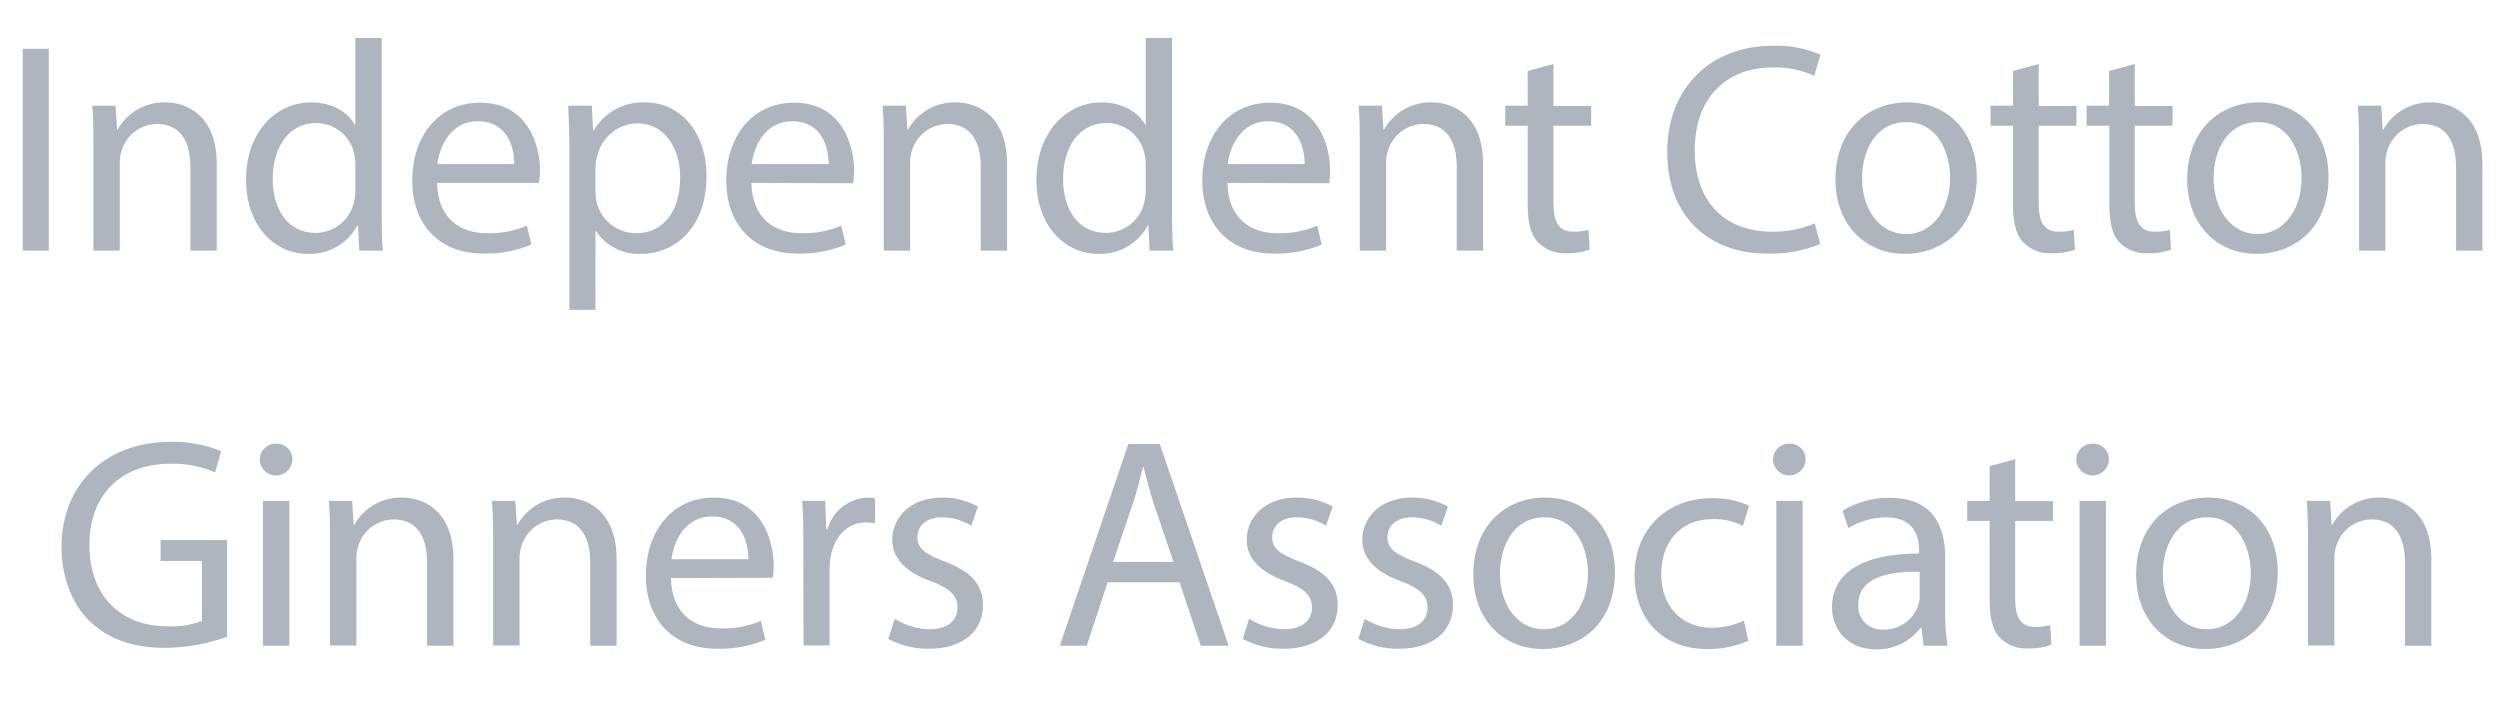
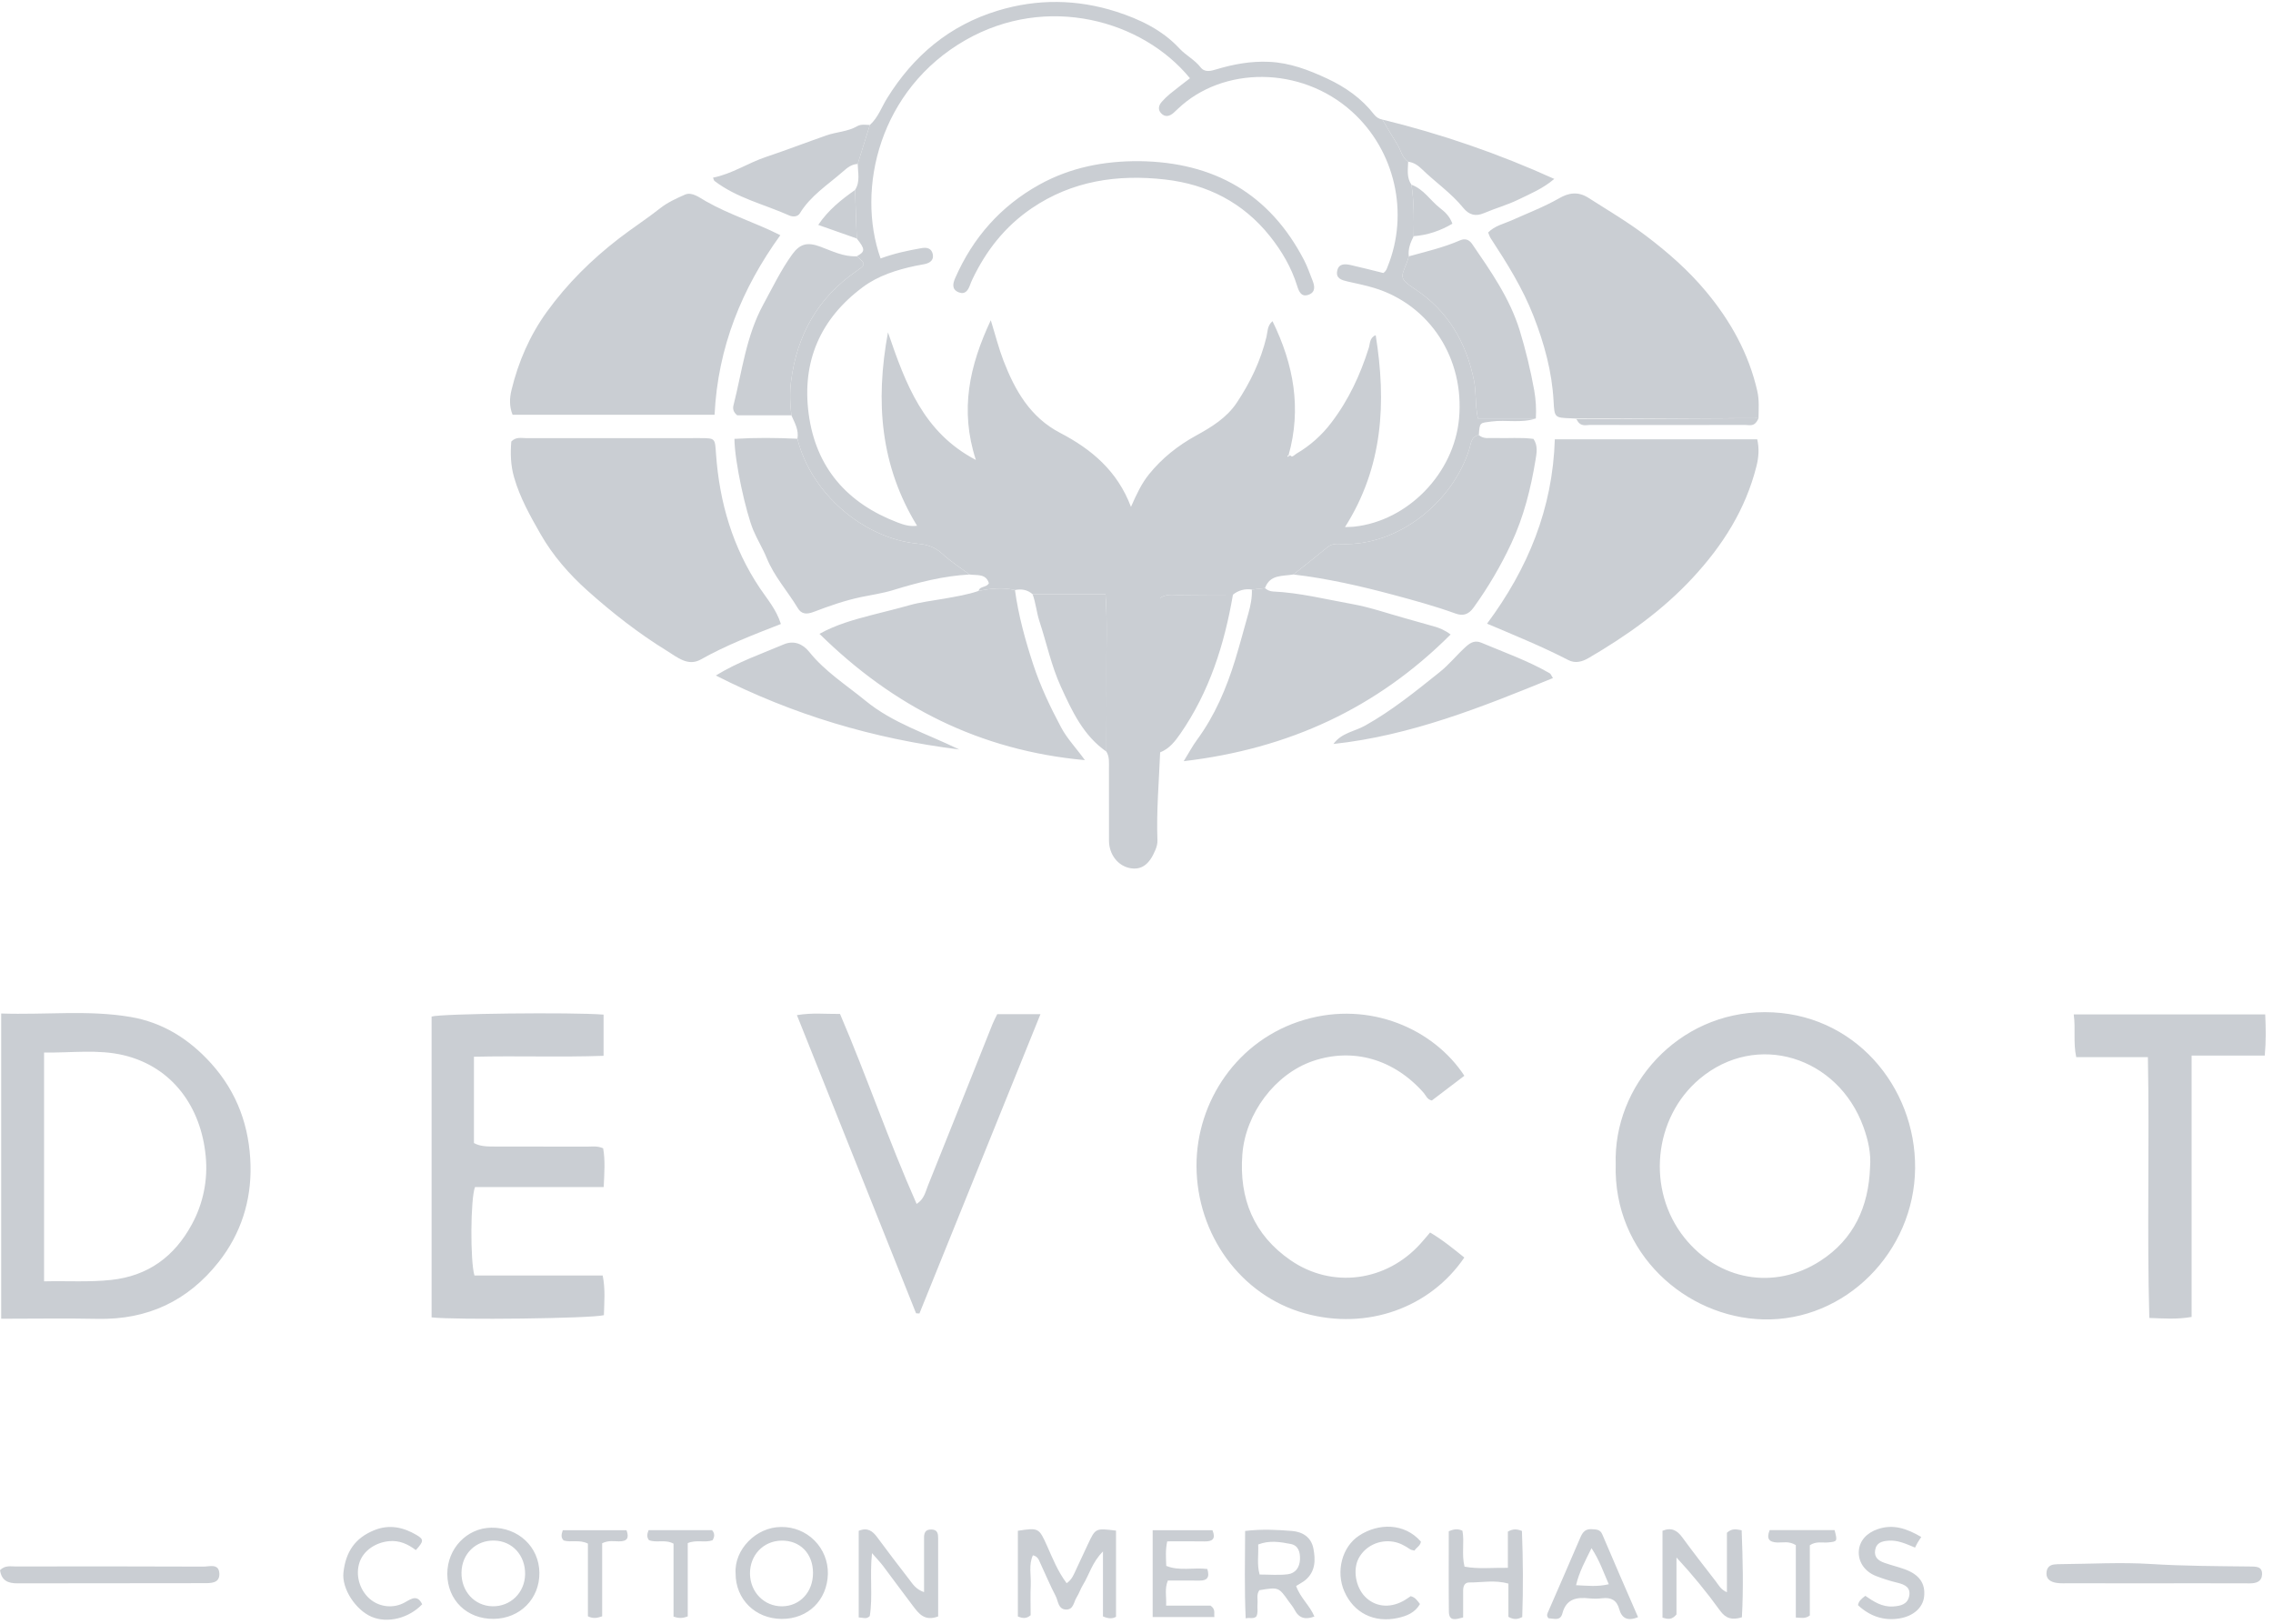
- <svg xmlns="http://www.w3.org/2000/svg" id="5b89969f-a4b6-4032-8456-c17b6b17ff18" data-name="Layer 1" viewBox="0 0 417.54 120.35">
-   <defs>
-     <style />
-   </defs>
-   <path class="50eddc32-11f8-4732-87a7-a5ddf78c550a" fill="#aeb5be" d="M8.15 8.15v33.7H3.8V8.15zM15.6 24.2c0-2.5 0-4.55-.2-6.55h3.9l.25 4h.1a8.9 8.9 0 0 1 8-4.55c3.35 0 8.55 2 8.55 10.3v14.45h-4.4v-14c0-3.9-1.45-7.15-5.6-7.15a6.25 6.25 0 0 0-5.9 4.5 6.33 6.33 0 0 0-.3 2.1v14.55h-4.4zM63.75 6.35V35.6c0 2.15 0 4.6.2 6.25H60l-.2-4.2h-.1a9 9 0 0 1-8.25 4.75c-5.85 0-10.35-4.95-10.35-12.3-.05-8 4.95-13 10.85-13 3.7 0 6.2 1.75 7.3 3.7h.1V6.35zm-4.4 21.15a7.77 7.77 0 0 0-.2-1.85 6.47 6.47 0 0 0-6.35-5.1c-4.55 0-7.25 4-7.25 9.35 0 4.9 2.4 9 7.15 9a6.61 6.61 0 0 0 6.45-5.25 7.64 7.64 0 0 0 .2-1.9zM73 30.55c.1 5.95 3.9 8.4 8.3 8.4A15.91 15.91 0 0 0 88 37.7l.75 3.15a19.6 19.6 0 0 1-8 1.5c-7.45 0-11.9-4.9-11.9-12.2s4.3-13 11.35-13c7.9 0 10 7 10 11.4a16.6 16.6 0 0 1-.2 2zm12.9-3.15c0-2.8-1.15-7.15-6.1-7.15-4.45 0-6.4 4.1-6.75 7.15zm9.2-1.85c0-3.1-.1-5.6-.2-7.9h3.95l.2 4.15h.1a9.51 9.51 0 0 1 8.6-4.7c5.85 0 10.25 4.95 10.25 12.3 0 8.7-5.3 13-11 13a8.49 8.49 0 0 1-7.45-3.8h-.1v13.15H95.1zM99.45 32a9.91 9.91 0 0 0 .2 1.8 6.79 6.79 0 0 0 6.6 5.15c4.65 0 7.35-3.8 7.35-9.35 0-4.85-2.55-9-7.2-9a7 7 0 0 0-6.65 5.45 7.14 7.14 0 0 0-.3 1.8zm26.05-1.45c.1 5.95 3.9 8.4 8.3 8.4a15.91 15.91 0 0 0 6.7-1.25l.75 3.15a19.6 19.6 0 0 1-8.05 1.5c-7.45 0-11.9-4.9-11.9-12.2s4.3-13 11.35-13c7.9 0 10 7 10 11.4a16.6 16.6 0 0 1-.15 2.05zm12.9-3.15c0-2.8-1.15-7.15-6.1-7.15-4.45 0-6.4 4.1-6.75 7.15zm9.2-3.2c0-2.5 0-4.55-.2-6.55h3.9l.25 4h.1a8.9 8.9 0 0 1 8-4.55c3.35 0 8.55 2 8.55 10.3v14.45h-4.4v-14c0-3.9-1.45-7.15-5.6-7.15a6.25 6.25 0 0 0-5.9 4.5 6.33 6.33 0 0 0-.3 2.05v14.6h-4.4zm48.15-17.85V35.6c0 2.15.05 4.6.2 6.25H192l-.2-4.2h-.1a9 9 0 0 1-8.25 4.75c-5.85 0-10.35-4.95-10.35-12.3 0-8 5-13 10.85-13 3.7 0 6.2 1.75 7.3 3.7h.1V6.35zm-4.4 21.15a7.77 7.77 0 0 0-.2-1.85 6.47 6.47 0 0 0-6.35-5.1c-4.55 0-7.25 4-7.25 9.35 0 4.9 2.4 9 7.15 9a6.61 6.61 0 0 0 6.45-5.25 7.64 7.64 0 0 0 .2-1.9zM205 30.55c.1 5.95 3.9 8.4 8.3 8.4a15.91 15.91 0 0 0 6.7-1.25l.75 3.15a19.6 19.6 0 0 1-8.05 1.5c-7.45 0-11.9-4.9-11.9-12.2s4.3-13 11.35-13c7.9 0 10 7 10 11.4a16.6 16.6 0 0 1-.15 2.05zm12.9-3.15c0-2.8-1.15-7.15-6.1-7.15-4.45 0-6.4 4.1-6.75 7.15zm9.2-3.2c0-2.5 0-4.55-.2-6.55h3.9l.25 4h.1a8.9 8.9 0 0 1 8-4.55c3.35 0 8.55 2 8.55 10.3v14.45h-4.4v-14c0-3.9-1.45-7.15-5.6-7.15a6.25 6.25 0 0 0-5.9 4.5 6.33 6.33 0 0 0-.3 2.05v14.6h-4.4zm32.35-13.5v7h6.3V21h-6.3v13c0 3 .85 4.7 3.3 4.7a9.79 9.79 0 0 0 2.55-.3l.2 3.3a10.77 10.77 0 0 1-3.9.6 6.1 6.1 0 0 1-4.75-1.85c-1.25-1.3-1.7-3.45-1.7-6.3V21h-3.75v-3.35h3.75v-5.8zM304 40.75a21.59 21.59 0 0 1-8.9 1.6c-9.5 0-16.65-6-16.65-17 0-10.55 7.15-17.7 17.6-17.7a18.06 18.06 0 0 1 8 1.5l-1.05 3.5a15.84 15.84 0 0 0-6.8-1.4c-7.9 0-13.15 5.05-13.15 13.9 0 8.25 4.75 13.55 12.95 13.55a17.41 17.41 0 0 0 7.1-1.4zm26.15-11.2c0 9-6.2 12.85-12 12.85-6.55 0-11.6-4.8-11.6-12.45 0-8.1 5.3-12.85 12-12.85 6.9 0 11.6 5.05 11.6 12.45zM311 29.8c0 5.3 3.05 9.3 7.35 9.3s7.35-4 7.35-9.4c0-4.1-2-9.3-7.25-9.3S311 25.2 311 29.8zm29.5-19.1v7h6.3V21h-6.3v13c0 3 .85 4.7 3.3 4.7a9.79 9.79 0 0 0 2.55-.3l.2 3.3a10.77 10.77 0 0 1-3.9.6 6.1 6.1 0 0 1-4.75-1.85c-1.25-1.3-1.7-3.45-1.7-6.3V21h-3.75v-3.35h3.75v-5.8zm16.04 0v7h6.31V21h-6.31v13c0 3 .86 4.7 3.31 4.7a9.79 9.79 0 0 0 2.55-.3l.2 3.3a10.77 10.77 0 0 1-3.9.6 6.1 6.1 0 0 1-4.7-1.8c-1.25-1.3-1.7-3.45-1.7-6.3V21h-3.8v-3.35h3.75v-5.8zm32.36 18.85c0 9-6.2 12.85-12 12.85-6.56 0-11.6-4.8-11.6-12.45 0-8.1 5.29-12.85 12-12.85 6.9 0 11.6 5.05 11.6 12.45zm-19.2.25c0 5.3 3.05 9.3 7.35 9.3s7.35-4 7.35-9.4c0-4.1-2-9.3-7.25-9.3s-7.45 4.8-7.45 9.4zm24.3-5.6c0-2.5-.05-4.55-.2-6.55h3.9l.25 4h.1a8.9 8.9 0 0 1 8-4.55c3.35 0 8.55 2 8.55 10.3v14.45h-4.4v-14c0-3.9-1.45-7.15-5.6-7.15a6.25 6.25 0 0 0-5.9 4.5 6.33 6.33 0 0 0-.3 2.05v14.6H394zM37.93 106.35a31.4 31.4 0 0 1-10.35 1.85c-5.1 0-9.3-1.3-12.61-4.45-2.89-2.8-4.7-7.3-4.7-12.55.06-10 7-17.4 18.26-17.4a20.83 20.83 0 0 1 8.4 1.55l-1 3.55a17.47 17.47 0 0 0-7.45-1.45c-8.2 0-13.55 5.1-13.55 13.55s5.15 13.6 13 13.6a14.19 14.19 0 0 0 5.8-.9v-10h-6.9v-3.5h11.1zm10.9-29.5a2.73 2.73 0 0 1-5.45 0 2.67 2.67 0 0 1 2.74-2.75 2.62 2.62 0 0 1 2.71 2.75zm-4.91 31v-24.2h4.41v24.2zm11.2-17.65c0-2.5 0-4.55-.2-6.55h3.9l.25 4h.1a8.9 8.9 0 0 1 8-4.55c3.35 0 8.56 2 8.56 10.3v14.45h-4.4V93.9c0-3.9-1.45-7.15-5.61-7.15a6.25 6.25 0 0 0-5.9 4.5 6.33 6.33 0 0 0-.3 2v14.55h-4.4zm27.25 0c0-2.5-.05-4.55-.2-6.55h3.9l.25 4h.1a8.9 8.9 0 0 1 8-4.55c3.35 0 8.56 2 8.56 10.3v14.45h-4.4V93.9c0-3.9-1.46-7.15-5.61-7.15a6.25 6.25 0 0 0-5.9 4.5 6.33 6.33 0 0 0-.3 2v14.55h-4.4zm29.7 6.35c.1 6 3.9 8.4 8.3 8.4a16 16 0 0 0 6.71-1.25l.75 3.15a19.7 19.7 0 0 1-8.06 1.5c-7.45 0-11.9-4.9-11.9-12.2s4.3-13.05 11.35-13.05c7.9 0 10 7 10 11.4a19.43 19.43 0 0 1-.14 2zM125 93.4c0-2.8-1.14-7.15-6.1-7.15-4.45 0-6.4 4.1-6.75 7.15zm9.17-2.2c0-2.85 0-5.3-.2-7.55h3.85l.18 4.75h.2a7.26 7.26 0 0 1 6.7-5.3 4.76 4.76 0 0 1 1.25.15v4.15a6.61 6.61 0 0 0-1.5-.15c-3.1 0-5.3 2.35-5.9 5.65a12.38 12.38 0 0 0-.2 2v12.9h-4.35zm15.25 12.15a11.53 11.53 0 0 0 5.8 1.75c3.2 0 4.7-1.6 4.7-3.6s-1.25-3.25-4.5-4.45c-4.35-1.55-6.4-4-6.4-6.85 0-3.9 3.15-7.1 8.35-7.1a12.08 12.08 0 0 1 5.95 1.5l-1.1 3.2a9.42 9.42 0 0 0-4.95-1.4c-2.6 0-4.05 1.5-4.05 3.3 0 2 1.45 2.9 4.6 4.1 4.2 1.6 6.35 3.7 6.35 7.3 0 4.25-3.3 7.25-9 7.25a13.8 13.8 0 0 1-6.8-1.65zm35.58-6.1l-3.5 10.6H177l11.45-33.7h5.25l11.5 33.7h-4.65L197 97.25zm11-3.4l-3.3-9.7C192 82 191.52 80 191 78h-.1c-.5 2-1 4-1.7 6.1l-3.3 9.75zm12.62 9.5a11.53 11.53 0 0 0 5.8 1.75c3.2 0 4.7-1.6 4.7-3.6s-1.25-3.25-4.5-4.45c-4.35-1.55-6.4-4-6.4-6.85 0-3.9 3.15-7.1 8.35-7.1a12.08 12.08 0 0 1 6 1.5l-1.1 3.2a9.42 9.42 0 0 0-4.95-1.4c-2.6 0-4.05 1.5-4.05 3.3 0 2 1.45 2.9 4.6 4.1 4.2 1.6 6.35 3.7 6.35 7.3 0 4.25-3.3 7.25-9.05 7.25a13.8 13.8 0 0 1-6.8-1.65zm19.3 0a11.53 11.53 0 0 0 5.8 1.75c3.2 0 4.7-1.6 4.7-3.6s-1.25-3.25-4.5-4.45c-4.35-1.55-6.4-4-6.4-6.85 0-3.9 3.15-7.1 8.35-7.1a12.08 12.08 0 0 1 5.95 1.5l-1.1 3.2a9.42 9.42 0 0 0-4.95-1.4c-2.6 0-4.05 1.5-4.05 3.3 0 2 1.45 2.9 4.6 4.1 4.2 1.6 6.35 3.7 6.35 7.3 0 4.25-3.3 7.25-9 7.25a13.8 13.8 0 0 1-6.8-1.65zm41.8-7.8c0 9-6.2 12.85-12.05 12.85-6.55 0-11.6-4.8-11.6-12.45 0-8.1 5.3-12.85 12-12.85 6.93 0 11.65 5.05 11.65 12.45zm-19.2.25c0 5.3 3 9.3 7.35 9.3s7.35-3.95 7.35-9.4c0-4.1-2.05-9.3-7.25-9.3s-7.45 4.8-7.45 9.4zM292 107a16.21 16.21 0 0 1-6.95 1.4c-7.3 0-12.05-4.95-12.05-12.35s5.1-12.85 13-12.85a14.71 14.71 0 0 1 6.1 1.25l-1 3.4a10.2 10.2 0 0 0-5.1-1.15c-5.55 0-8.55 4.1-8.55 9.15 0 5.6 3.6 9 8.4 9a12.5 12.5 0 0 0 5.4-1.2zm9.57-30.15a2.73 2.73 0 0 1-5.45 0 2.68 2.68 0 0 1 2.75-2.75 2.61 2.61 0 0 1 2.7 2.75zm-4.9 31v-24.2h4.4v24.2zm24.6 0l-.35-3h-.15a9 9 0 0 1-7.4 3.6c-4.9 0-7.4-3.45-7.4-7 0-5.85 5.2-9 14.55-9V92c0-2-.55-5.6-5.5-5.6a12.06 12.06 0 0 0-6.3 1.8l-1-2.9a15 15 0 0 1 7.95-2.15c7.4 0 9.2 5.05 9.2 9.9v9a34.07 34.07 0 0 0 .4 5.8zm-.65-12.35c-4.8-.1-10.25.75-10.25 5.45a3.89 3.89 0 0 0 4.15 4.2 6 6 0 0 0 5.85-4.05 4.59 4.59 0 0 0 .25-1.4zm15.95-18.8v7h6.3V87h-6.3v13c0 3 .85 4.7 3.3 4.7a9.79 9.79 0 0 0 2.55-.3l.2 3.3a10.77 10.77 0 0 1-3.9.6 6.1 6.1 0 0 1-4.72-1.8c-1.25-1.3-1.7-3.45-1.7-6.3V87h-3.75v-3.35h3.75v-5.8zm15.65.15a2.73 2.73 0 0 1-5.45 0 2.68 2.68 0 0 1 2.75-2.75 2.61 2.61 0 0 1 2.7 2.75zm-4.9 31v-24.2h4.4v24.2zm33.1-12.3c0 9-6.2 12.85-12.05 12.85-6.55 0-11.6-4.8-11.6-12.45 0-8.1 5.3-12.85 12-12.85 6.95 0 11.65 5.05 11.65 12.45zm-19.2.25c0 5.3 3 9.3 7.35 9.3s7.35-3.95 7.35-9.4c0-4.1-2.05-9.3-7.25-9.3s-7.45 4.8-7.45 9.4zm24.25-5.6c0-2.5-.05-4.55-.2-6.55h3.9l.25 4h.1a8.9 8.9 0 0 1 8-4.55c3.35 0 8.55 2 8.55 10.3v14.45h-4.4V93.9c0-3.9-1.45-7.15-5.6-7.15a6.25 6.25 0 0 0-5.9 4.5 6.33 6.33 0 0 0-.3 2v14.55h-4.4z" />
+ <svg xmlns="http://www.w3.org/2000/svg" width="161" height="115">
+   <g fill="#CACED3" fill-rule="evenodd">
+     <path d="M91.242 32.232c.248.261.427-.01.592-.106a8.382 8.382 0 0 0 2.47-2.197c1.219-1.595 2.047-3.381 2.649-5.288.095-.303.053-.73.49-.9.762 4.763.529 9.327-2.175 13.59.323-.013.489-.012.652-.03 3.807-.412 7.062-3.764 7.425-7.642.4-4.269-2.068-8.072-6.03-9.272-.61-.185-1.238-.306-1.86-.45-.41-.096-.847-.207-.74-.75.108-.545.564-.503.971-.412.78.175 1.555.377 2.294.559.204-.126.245-.296.306-.448 1.534-3.776.54-8.22-2.531-10.986-3.62-3.259-9.159-3.214-12.328-.188-.098.093-.195.186-.295.275-.288.258-.607.333-.89.032-.248-.263-.17-.565.054-.815.179-.2.371-.391.58-.56.463-.376.94-.735 1.411-1.102-3.372-4.12-10.127-6-15.891-2.707-6.105 3.487-7.773 10.541-6.023 15.47.942-.35 1.922-.562 2.911-.733.363-.063.698.007.785.426.086.416-.182.615-.548.701-.228.054-.463.083-.693.132-1.323.284-2.61.686-3.708 1.5-3.016 2.24-4.333 5.27-3.841 8.975.506 3.81 2.725 6.335 6.288 7.693.417.16.867.311 1.39.238-2.584-4.227-2.976-8.74-2.061-13.7 1.256 3.671 2.513 7.095 6.226 9.037-1.157-3.546-.451-6.678 1.057-9.894.335 1.081.564 1.995.9 2.867.813 2.104 1.893 4.007 4.01 5.11 2.211 1.151 4.057 2.685 5.019 5.242.4-.907.755-1.664 1.285-2.318.923-1.139 2.045-2.029 3.328-2.733 1.094-.6 2.166-1.254 2.877-2.32.956-1.434 1.698-2.97 2.106-4.66.088-.363.05-.804.43-1.12 1.504 3.067 2.068 6.192 1.136 9.498-.075.017-.099.06-.06.118.008.01.062.007.076-.007.054-.058.036-.102-.044-.125m-30.677-18.78c.376-.58.201-1.218.186-1.84l.862-2.761c.582-.519.825-1.255 1.221-1.894 1.867-3.01 4.41-5.16 7.841-6.203 2.813-.856 5.643-.81 8.398.074 1.64.527 3.251 1.289 4.47 2.606.46.496 1.078.794 1.498 1.336.296.382.74.256 1.12.14 1.22-.367 2.444-.59 3.736-.531 1.482.068 2.811.581 4.117 1.19 1.285.6 2.431 1.4 3.313 2.537.148.19.344.32.588.362.352.587.693 1.179 1.057 1.757.258.41.332.935.77 1.231-.016.556-.12 1.124.234 1.626.184 1.21.18 2.427.155 3.646-.225.45-.412.908-.342 1.427-.051.16-.094.323-.155.478-.39.991-.554 1.085.574 1.828 2.32 1.527 3.643 3.76 4.196 6.479.173.852.073 1.727.277 2.696h4.106c-1.025.353-2.095.078-3.14.217-.827.11-.838.031-.9.959-.563.111-.557.626-.68 1.016-1.178 3.723-5.018 6.87-9.076 6.7-.328-.013-.657-.029-.952.216-.796.66-1.615 1.297-2.424 1.943-.761.133-1.66-.021-2.013.965l-.93.104a1.681 1.681 0 0 0-1.341.362c-1.292.006-2.584.004-3.876.023-.391.005-.803-.098-1.28.206v10.938c-.083 2.075-.27 4.146-.192 6.226.01.237-.053.459-.144.682-.416 1.018-.972 1.433-1.771 1.296-.87-.148-1.513-.965-1.516-1.944-.006-1.712 0-3.425-.003-5.137-.001-.4.044-.81-.183-1.177.003-1.847.02-3.693.003-5.54-.015-1.825.077-3.656-.064-5.608H73.14c-.365-.317-.787-.388-1.248-.294-.865-.198-1.722-.115-2.578.064.09-.366.55-.214.73-.55-.213-.7-.852-.536-1.37-.614-.643-.481-1.331-.913-1.915-1.457-.502-.47-1.05-.659-1.706-.72-3.917-.37-7.622-3.593-8.57-7.438.112-.62-.194-1.13-.428-1.66-.098-.802-.124-1.608-.022-2.41.415-3.266 1.885-5.908 4.626-7.8.685-.472.673-.506.03-1.054.604-.334.603-.495-.004-1.26l-.12-3.437M111.66 29.646c-.134-.007-.268-.017-.402-.021-1.149-.036-1.153-.067-1.215-1.207-.113-2.09-.655-4.07-1.417-6.024-.776-1.99-1.889-3.765-3.045-5.53-.07-.107-.105-.239-.174-.398.473-.482 1.116-.613 1.677-.865 1.128-.508 2.283-.946 3.365-1.565.644-.369 1.31-.507 2.07-.02 1.372.876 2.763 1.695 4.074 2.687 1.564 1.184 3.004 2.449 4.251 3.946 1.735 2.082 3.027 4.397 3.631 7.06.143.63.09 1.27.084 1.908l-12.899.03M55.312 44.193c-1.96.767-3.874 1.5-5.67 2.512-.911.514-1.669-.158-2.386-.599-2.012-1.237-3.876-2.693-5.63-4.261-1.304-1.165-2.478-2.507-3.35-4.04-.725-1.272-1.446-2.55-1.86-3.987-.252-.87-.268-1.706-.2-2.546.329-.35.72-.239 1.075-.24 4.098-.007 8.196-.006 12.294-.002 1.102.001 1.052.013 1.132 1.126.243 3.422 1.177 6.62 3.11 9.505.516.771 1.154 1.486 1.485 2.532M105.33 44.17c2.904-3.908 4.65-8.159 4.8-13.058h14.337c.153.674.102 1.284-.056 1.913-.771 3.062-2.387 5.606-4.525 7.91-2.148 2.314-4.666 4.092-7.36 5.667-.452.263-.94.404-1.44.146-1.83-.946-3.738-1.723-5.756-2.578M50.614 29.375H36.306c-.242-.603-.21-1.186-.082-1.725.485-2.017 1.297-3.894 2.523-5.585 1.439-1.984 3.147-3.672 5.093-5.175.962-.743 1.987-1.4 2.94-2.155.508-.401 1.143-.689 1.74-.952.49-.216 1.038.219 1.461.46 1.672.959 3.518 1.516 5.29 2.415-2.726 3.777-4.426 7.936-4.657 12.717M132.458 82.683c.083-1.002-.136-1.95-.468-2.867-1.803-4.979-7.565-6.805-11.604-3.406-3.258 2.741-3.793 7.85-1.076 11.25 2.423 3.03 6.367 3.74 9.615 1.65 2.393-1.54 3.431-3.85 3.533-6.627m-18.014-.219c-.185-5.554 4.392-10.775 10.557-10.779 6.324-.004 10.702 5.28 10.649 11.057-.055 5.922-4.945 10.856-10.767 10.703-5.476-.145-10.618-4.678-10.44-10.98M3.121 74.546V90.75c1.621-.042 3.185.068 4.753-.1 2.615-.281 4.48-1.655 5.712-3.93a8.363 8.363 0 0 0 .982-4.857c-.329-3.436-2.337-6.301-5.816-7.13-1.8-.429-3.673-.162-5.63-.187zM.084 71.78c3.135.108 6.17-.265 9.162.245 2.259.384 4.127 1.54 5.699 3.278 1.883 2.083 2.734 4.537 2.8 7.233.061 2.492-.677 4.838-2.249 6.833-2.177 2.764-5.036 4.11-8.574 4.037-2.247-.046-4.495-.008-6.838-.008V71.78zM42.752 71.86v2.917c-3.046.11-6.085-.009-9.182.066v6.112c.44.244.938.246 1.438.247 2.185.001 4.37 0 6.554.008.365.001.74-.07 1.16.117.153.858.085 1.744.038 2.743h-9.115c-.325.858-.343 5.243-.04 6.266h9.085c.2 1.003.106 1.918.085 2.809-.905.239-10.553.351-12.204.157V71.998c.612-.212 10.01-.32 12.18-.138M103.724 76.19c-.769.585-1.54 1.172-2.305 1.752-.337-.07-.418-.362-.584-.55-2.096-2.375-4.989-3.211-7.825-2.25-2.69.913-4.789 3.71-5.012 6.615-.24 3.133.805 5.697 3.408 7.494 2.955 2.042 6.792 1.514 9.21-1.17.223-.248.436-.506.68-.79.886.52 1.652 1.152 2.424 1.773-2.41 3.54-6.864 5.19-11.318 3.947-4.516-1.259-7.644-5.584-7.652-10.451-.007-4.526 2.88-8.941 7.657-10.339 4.638-1.356 9.158.67 11.317 3.97" />
+     <path d="M88.671 41.756l.931-.104a.9.9 0 0 0 .545.238c1.914.086 3.77.558 5.644.894 1.266.227 2.495.66 3.74 1.004.674.187 1.345.386 2.02.571.39.108.76.251 1.198.578-5.215 5.214-11.458 8.098-18.904 8.972.383-.62.626-1.084.933-1.5 1.269-1.723 2.09-3.656 2.713-5.682.333-1.087.623-2.188.933-3.283.156-.552.27-1.11.247-1.688M69.313 41.853c.856-.179 1.713-.262 2.578-.064.246 1.8.728 3.546 1.292 5.265.51 1.55 1.209 3.023 1.979 4.466.43.804 1.06 1.45 1.683 2.316-7.464-.683-13.574-3.801-18.8-8.945 1.171-.65 2.41-.994 3.648-1.318.891-.234 1.789-.442 2.676-.696.824-.236 1.69-.331 2.53-.481.817-.146 1.627-.276 2.414-.543M70.637 71.827h3.061l-8.574 21.2c-.079-.006-.158-.01-.238-.015-2.8-7.01-5.602-14.019-8.439-21.116 1.075-.183 2.03-.075 3.053-.084 1.897 4.423 3.443 8.987 5.426 13.455.536-.34.624-.856.799-1.29 1.537-3.816 3.055-7.639 4.581-11.458.086-.216.2-.42.33-.692M146.885 71.845h13.564c.043.972.063 1.895-.033 2.916h-5.18v18.51c-1.062.186-1.984.105-2.997.072-.17-6.153.019-12.26-.1-18.47h-5.075c-.227-1.048-.034-2.005-.179-3.028M91.615 40.687c.81-.646 1.628-1.282 2.424-1.943.295-.245.624-.23.952-.216 4.058.17 7.898-2.977 9.076-6.7.123-.39.117-.905.68-1.016.341.308.762.193 1.156.21.902.036 1.81-.06 2.716.063.327.48.225 1 .147 1.476-.336 2.04-.831 4.027-1.718 5.923a28.07 28.07 0 0 1-2.67 4.544c-.372.518-.767.61-1.284.424-1.448-.523-2.931-.93-4.415-1.327-2.324-.623-4.67-1.155-7.064-1.438M56.483 31.074c.947 3.844 4.652 7.069 8.569 7.437.656.062 1.204.252 1.706.72.584.545 1.272.977 1.914 1.458-1.863.099-3.648.564-5.424 1.108-.722.222-1.486.33-2.226.483-1.177.244-2.296.64-3.399 1.061-.538.206-.876.124-1.11-.266-.718-1.197-1.674-2.24-2.209-3.56-.272-.669-.663-1.29-.947-1.967-.507-1.204-1.325-4.833-1.336-6.466 1.481-.091 2.97-.078 4.462-.008M108.787 29.636h-4.106c-.204-.97-.104-1.844-.277-2.696-.553-2.719-1.877-4.952-4.196-6.48-1.128-.742-.964-.836-.574-1.827.061-.155.104-.318.155-.478 1.22-.337 2.456-.622 3.624-1.131.346-.15.635-.073.866.264 1.319 1.925 2.656 3.828 3.362 6.104a37.415 37.415 0 0 1 1.03 4.252 8.6 8.6 0 0 1 .116 1.992M60.688 18.15c.643.548.655.582-.03 1.055-2.74 1.891-4.211 4.533-4.626 7.798-.103.802-.076 1.608.022 2.411h-3.833c-.298-.236-.323-.487-.267-.709.613-2.408.886-4.897 2.117-7.15.654-1.197 1.24-2.426 2.04-3.535.56-.774 1.091-.886 2.002-.547.832.31 1.646.725 2.575.677M50.705 47.841c1.597-.978 3.233-1.53 4.812-2.204.698-.298 1.34-.045 1.798.527 1.122 1.401 2.625 2.346 3.99 3.465 1.947 1.596 4.319 2.321 6.64 3.453-6.103-.765-11.779-2.46-17.24-5.24M94.449 52.691c.572-.79 1.496-.882 2.245-1.301 1.907-1.069 3.59-2.435 5.287-3.793.686-.55 1.22-1.232 1.866-1.811.34-.304.654-.446 1.084-.264 1.629.686 3.3 1.275 4.839 2.162.074.043.108.157.227.34-5.06 2.067-10.085 4.078-15.548 4.667M82.175 53.285V42.346c.477-.303.889-.2 1.28-.206 1.292-.018 2.584-.016 3.876-.022-.604 3.515-1.661 6.862-3.713 9.829-.38.549-.787 1.081-1.443 1.338M73.139 42.083h5.166c.14 1.952.049 3.783.065 5.609.015 1.846-.001 3.692-.004 5.539-1.637-1.138-2.432-2.867-3.223-4.597-.679-1.487-1.01-3.092-1.519-4.636-.202-.615-.254-1.292-.485-1.915M99.742 11.456c-.438-.296-.512-.822-.77-1.231-.364-.578-.706-1.17-1.057-1.757a68.928 68.928 0 0 1 12.178 4.204c-.828.702-1.711 1.056-2.545 1.464-.777.381-1.626.612-2.424.954-.625.269-1.078.127-1.495-.387-.848-1.043-1.97-1.802-2.926-2.735-.248-.242-.571-.472-.961-.512M61.613 8.851l-.862 2.761c-.436.016-.747.277-1.05.543-1.065.934-2.287 1.702-3.048 2.956-.156.255-.51.257-.742.152-1.778-.795-3.72-1.235-5.302-2.448-.044-.033-.053-.113-.105-.233 1.342-.264 2.472-1.038 3.75-1.466 1.435-.481 2.85-1.025 4.28-1.526.723-.254 1.51-.26 2.187-.654.267-.155.59-.093.892-.085M72.096 114.483v-6.066c1.475-.23 1.498-.206 2.076 1.084.395.882.75 1.789 1.38 2.628.39-.257.524-.662.7-1.033.272-.576.537-1.156.809-1.732.535-1.137.536-1.137 1.988-.959v6.103c-.245.141-.531.145-.924-.027v-4.6c-.77.77-.968 1.64-1.413 2.359-.176.284-.277.615-.456.896-.203.32-.212.862-.731.858-.583-.004-.563-.599-.748-.952-.403-.767-.733-1.572-1.101-2.357-.096-.204-.157-.45-.514-.534-.312.68-.122 1.407-.153 2.105-.032.734-.007 1.47-.007 2.143-.317.259-.565.223-.906.084M117.756 108.417c.634-.261 1.038-.034 1.4.461.773 1.057 1.58 2.09 2.38 3.125.2.258.344.574.785.766v-4.213c.362-.328.655-.247 1.043-.176.079 2.051.133 4.11.017 6.162-.687.216-1.138.092-1.543-.465a39.465 39.465 0 0 0-3.091-3.77v4.038c-.332.394-.62.335-.99.224v-6.152zM152.716 112.136c-2.114 0-4.229.001-6.343-.001-.334 0-.67.02-.994-.104-.335-.13-.459-.369-.416-.711.038-.31.226-.477.526-.516.165-.021.334-.025.502-.026 2.114-.015 4.235-.143 6.34-.01 2.346.147 4.689.151 7.034.178.397.005.892-.026.86.569-.025.497-.406.626-.864.625-2.215-.009-4.43-.004-6.645-.004M66.451 114.483c-.975.366-1.382-.217-1.79-.751-.711-.929-1.395-1.877-2.1-2.81-.194-.26-.422-.493-.796-.924-.172 1.63.067 3.056-.157 4.456-.224.247-.48.112-.784.097v-6.13c.616-.262.981.008 1.31.453.738.997 1.488 1.987 2.25 2.967.256.33.477.72 1.068.92v-2.968c0-.27.006-.538 0-.807-.01-.373.05-.676.532-.66.428.013.466.296.466.622-.001.807 0 1.613.001 2.42v3.115M.002 111.204c.36-.357.75-.26 1.106-.26 4.435-.006 8.87-.01 13.305.01.413.002 1.08-.245 1.123.472.043.721-.6.7-1.099.7-4.4.01-8.802.004-13.204.013-.645 0-1.123-.175-1.231-.935M103.636 114.554c-.526.137-1 .302-1.01-.414-.022-1.908-.007-3.816-.007-5.687.38-.174.667-.184.968-.039.152.818-.072 1.666.148 2.543 1.006.185 1.99.065 3.07.082v-2.564c.368-.21.646-.187.996-.046.078 2.025.093 4.06.022 6.096-.304.157-.583.213-.98-.014v-2.352c-.98-.277-1.882-.076-2.77-.082-.339-.003-.435.268-.436.565-.003.604-.001 1.208-.001 1.912M37.194 111.49c.018-1.344-.912-2.355-2.19-2.381-1.302-.027-2.292.938-2.316 2.257-.025 1.335.92 2.37 2.19 2.397 1.286.028 2.298-.966 2.316-2.272m-5.511-.022c-.005-1.787 1.385-3.249 3.113-3.272 1.915-.026 3.39 1.355 3.41 3.194.02 1.84-1.375 3.246-3.241 3.264-1.89.02-3.277-1.327-3.282-3.186M57.587 111.398c-.005-1.374-.917-2.307-2.236-2.285-1.283.021-2.242 1.03-2.228 2.342.014 1.309 1.008 2.319 2.273 2.31 1.266-.01 2.195-1.014 2.19-2.367m-5.482.045c-.117-1.687 1.458-3.301 3.23-3.295a3.254 3.254 0 0 1 3.306 3.322c-.045 1.855-1.4 3.202-3.282 3.188-1.861-.013-3.257-1.393-3.254-3.215M89.22 111.515c.677 0 1.342.061 1.99-.018.55-.068.849-.486.87-1.06.019-.509-.113-.983-.659-1.087-.736-.14-1.497-.278-2.302.037.039.708-.103 1.398.102 2.128m2.586.812c.3.848.964 1.37 1.294 2.162-.63.234-1.092.134-1.407-.483-.106-.207-.267-.386-.402-.578-.724-1.028-.724-1.028-2.088-.804-.222.296-.102.644-.133.97-.029.296.056.603-.076.885-.214.205-.444.066-.762.138-.093-2.106-.05-4.13-.039-6.188 1.182-.143 2.251-.085 3.316 0 .766.062 1.366.447 1.52 1.244.157.807.149 1.62-.557 2.225-.175.15-.39.253-.666.43M112.73 109.647c-.448.915-.867 1.66-1.096 2.623.79.034 1.489.127 2.318-.068-.391-.888-.659-1.701-1.223-2.555m3.296 4.887c-.777.317-1.163.046-1.333-.572-.175-.636-.58-.84-1.2-.768a4.018 4.018 0 0 1-.906.01c-.903-.1-1.646.018-1.923 1.074-.147.56-.626.34-.974.337-.187-.19-.077-.354-.019-.49.756-1.752 1.532-3.494 2.277-5.25.166-.391.377-.606.818-.57.3.024.573-.001.731.373.819 1.938 1.665 3.863 2.53 5.856M136.085 108.855c-.125.194-.2.3-.264.412-.068.118-.125.243-.175.341-.693-.293-1.244-.536-1.869-.491-.47.033-.875.133-.96.682-.077.5.243.74.648.883.472.167.962.284 1.433.453 1.048.375 1.49 1.005 1.39 1.937-.083.788-.76 1.39-1.74 1.551-1.094.18-2.08-.133-2.941-.936.039-.286.239-.455.517-.663.577.395 1.177.804 1.968.753.557-.037 1.03-.16 1.142-.752.111-.595-.31-.802-.822-.925a11.895 11.895 0 0 1-1.527-.479c-.814-.316-1.277-1.02-1.222-1.777.053-.723.553-1.285 1.37-1.555 1.08-.356 2.032-.031 3.052.566M100.645 109.184c-.038.3-.313.408-.456.635-.126-.036-.23-.04-.304-.09-.362-.25-.744-.46-1.18-.535-1.013-.175-2.01.305-2.47 1.173-.421.798-.217 2.028.45 2.713.695.714 1.712.84 2.683.322.204-.108.39-.248.555-.354.334.087.468.317.656.556-.357.623-.948.85-1.56.985-1.685.375-3.137-.36-3.8-1.882-.61-1.402-.17-3.147 1.043-3.945 1.36-.895 3.213-.921 4.383.422M29.903 113.622c-.948.996-2.456 1.366-3.582.886-1.116-.475-2.127-1.979-1.994-3.148.166-1.455.818-2.439 2.203-2.993 1.05-.42 2.04-.203 2.974.347.53.312.516.45-.05 1.07-.56-.42-1.161-.709-1.921-.63-.927.097-1.779.655-2.065 1.492-.301.885-.017 1.93.701 2.574a2.183 2.183 0 0 0 2.532.255c.474-.275.876-.533 1.202.147M85.516 111.12c.19.618-.028.83-.557.824-.737-.01-1.474-.003-2.237-.003-.245.586-.09 1.138-.124 1.776h3.146c.376.266.229.514.274.809h-4.373v-6.151h4.235c.245.598.024.806-.562.794-.867-.017-1.735-.004-2.642-.004-.132.61-.09 1.135-.068 1.737.928.381 1.911.101 2.908.219M128.193 114.416c-.343.25-.608.155-.992.145v-5.13c-.495-.302-.907-.17-1.3-.184-.581-.022-.805-.251-.552-.878h4.598c.21.804.202.814-.485.874-.391.034-.805-.103-1.269.196v4.977zM48.714 114.48c-.41.153-.664.13-1.007.016v-5.17c-.61-.324-1.211-.03-1.741-.248-.163-.21-.138-.428-.024-.706h4.492c.196.215.196.455.036.715-.542.196-1.133-.06-1.756.202v5.19zM42.652 114.476c-.414.14-.67.162-1.01-.005v-5.147c-.605-.302-1.2-.066-1.716-.22-.22-.224-.155-.445-.063-.727h4.514c.195.535.07.798-.55.789-.358-.006-.733-.08-1.175.133v5.177zM100.13 16.728c.025-1.219.03-2.436-.154-3.646.874.314 1.343 1.133 2.041 1.67.314.243.664.55.858 1.091-.848.5-1.753.81-2.744.885M60.565 13.453l.119 3.437-2.727-.961c.718-1.065 1.64-1.793 2.608-2.476M111.66 29.686l12.899-.069c-.273.653-.625.478-.953.478-3.66.01-7.32.01-10.98.001-.329 0-.677.163-.966-.41M91.317 32.232c.199.056.243.167.108.308-.034.036-.169.045-.186.019-.098-.145-.04-.25.146-.293l-.068-.034zM80.709 11.414c5.26.07 9.226 2.296 11.673 7.035.23.446.39.927.579 1.395.162.404.24.836-.259 1.026-.53.202-.7-.229-.825-.63-.407-1.302-1.085-2.459-1.928-3.515-1.904-2.384-4.438-3.674-7.428-4.012-3.36-.38-6.572.085-9.449 2.041-1.886 1.283-3.237 3.006-4.206 5.05a4.11 4.11 0 0 0-.154.372c-.137.382-.349.71-.806.527-.495-.2-.429-.599-.247-1.012 1.257-2.865 3.221-5.095 5.963-6.616 2.201-1.22 4.588-1.68 7.087-1.66" />
+   </g>
</svg>
